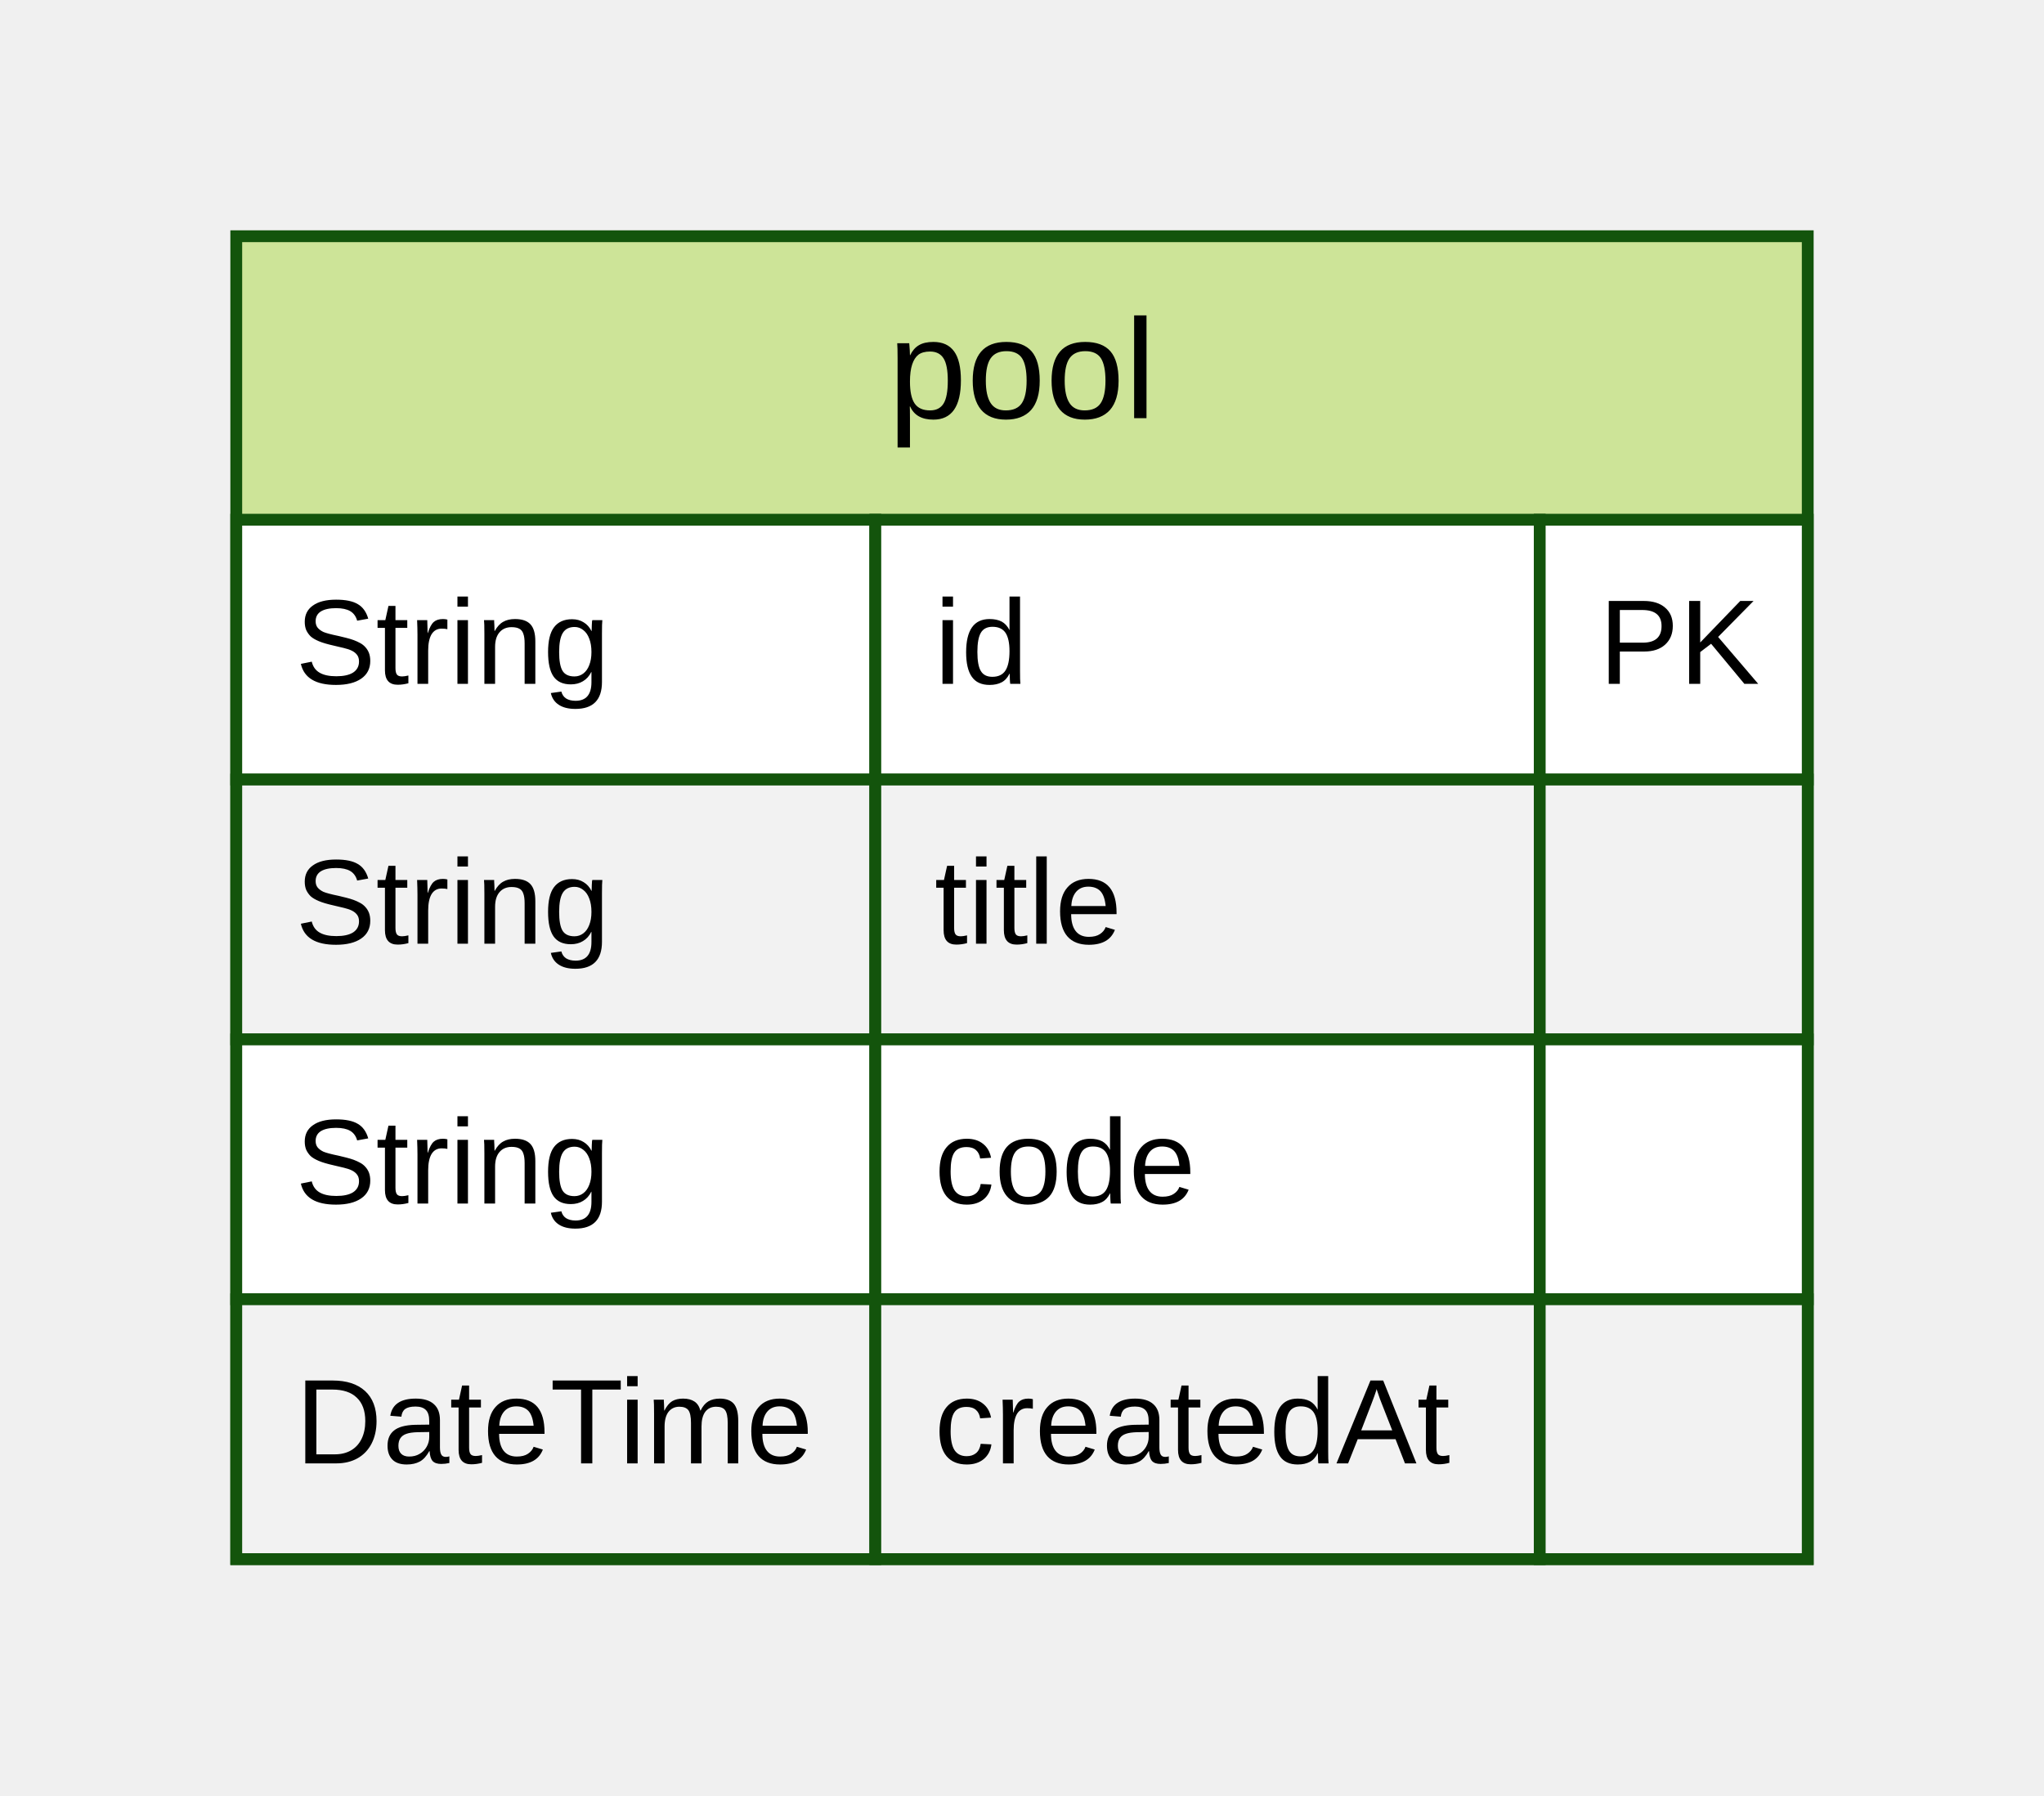
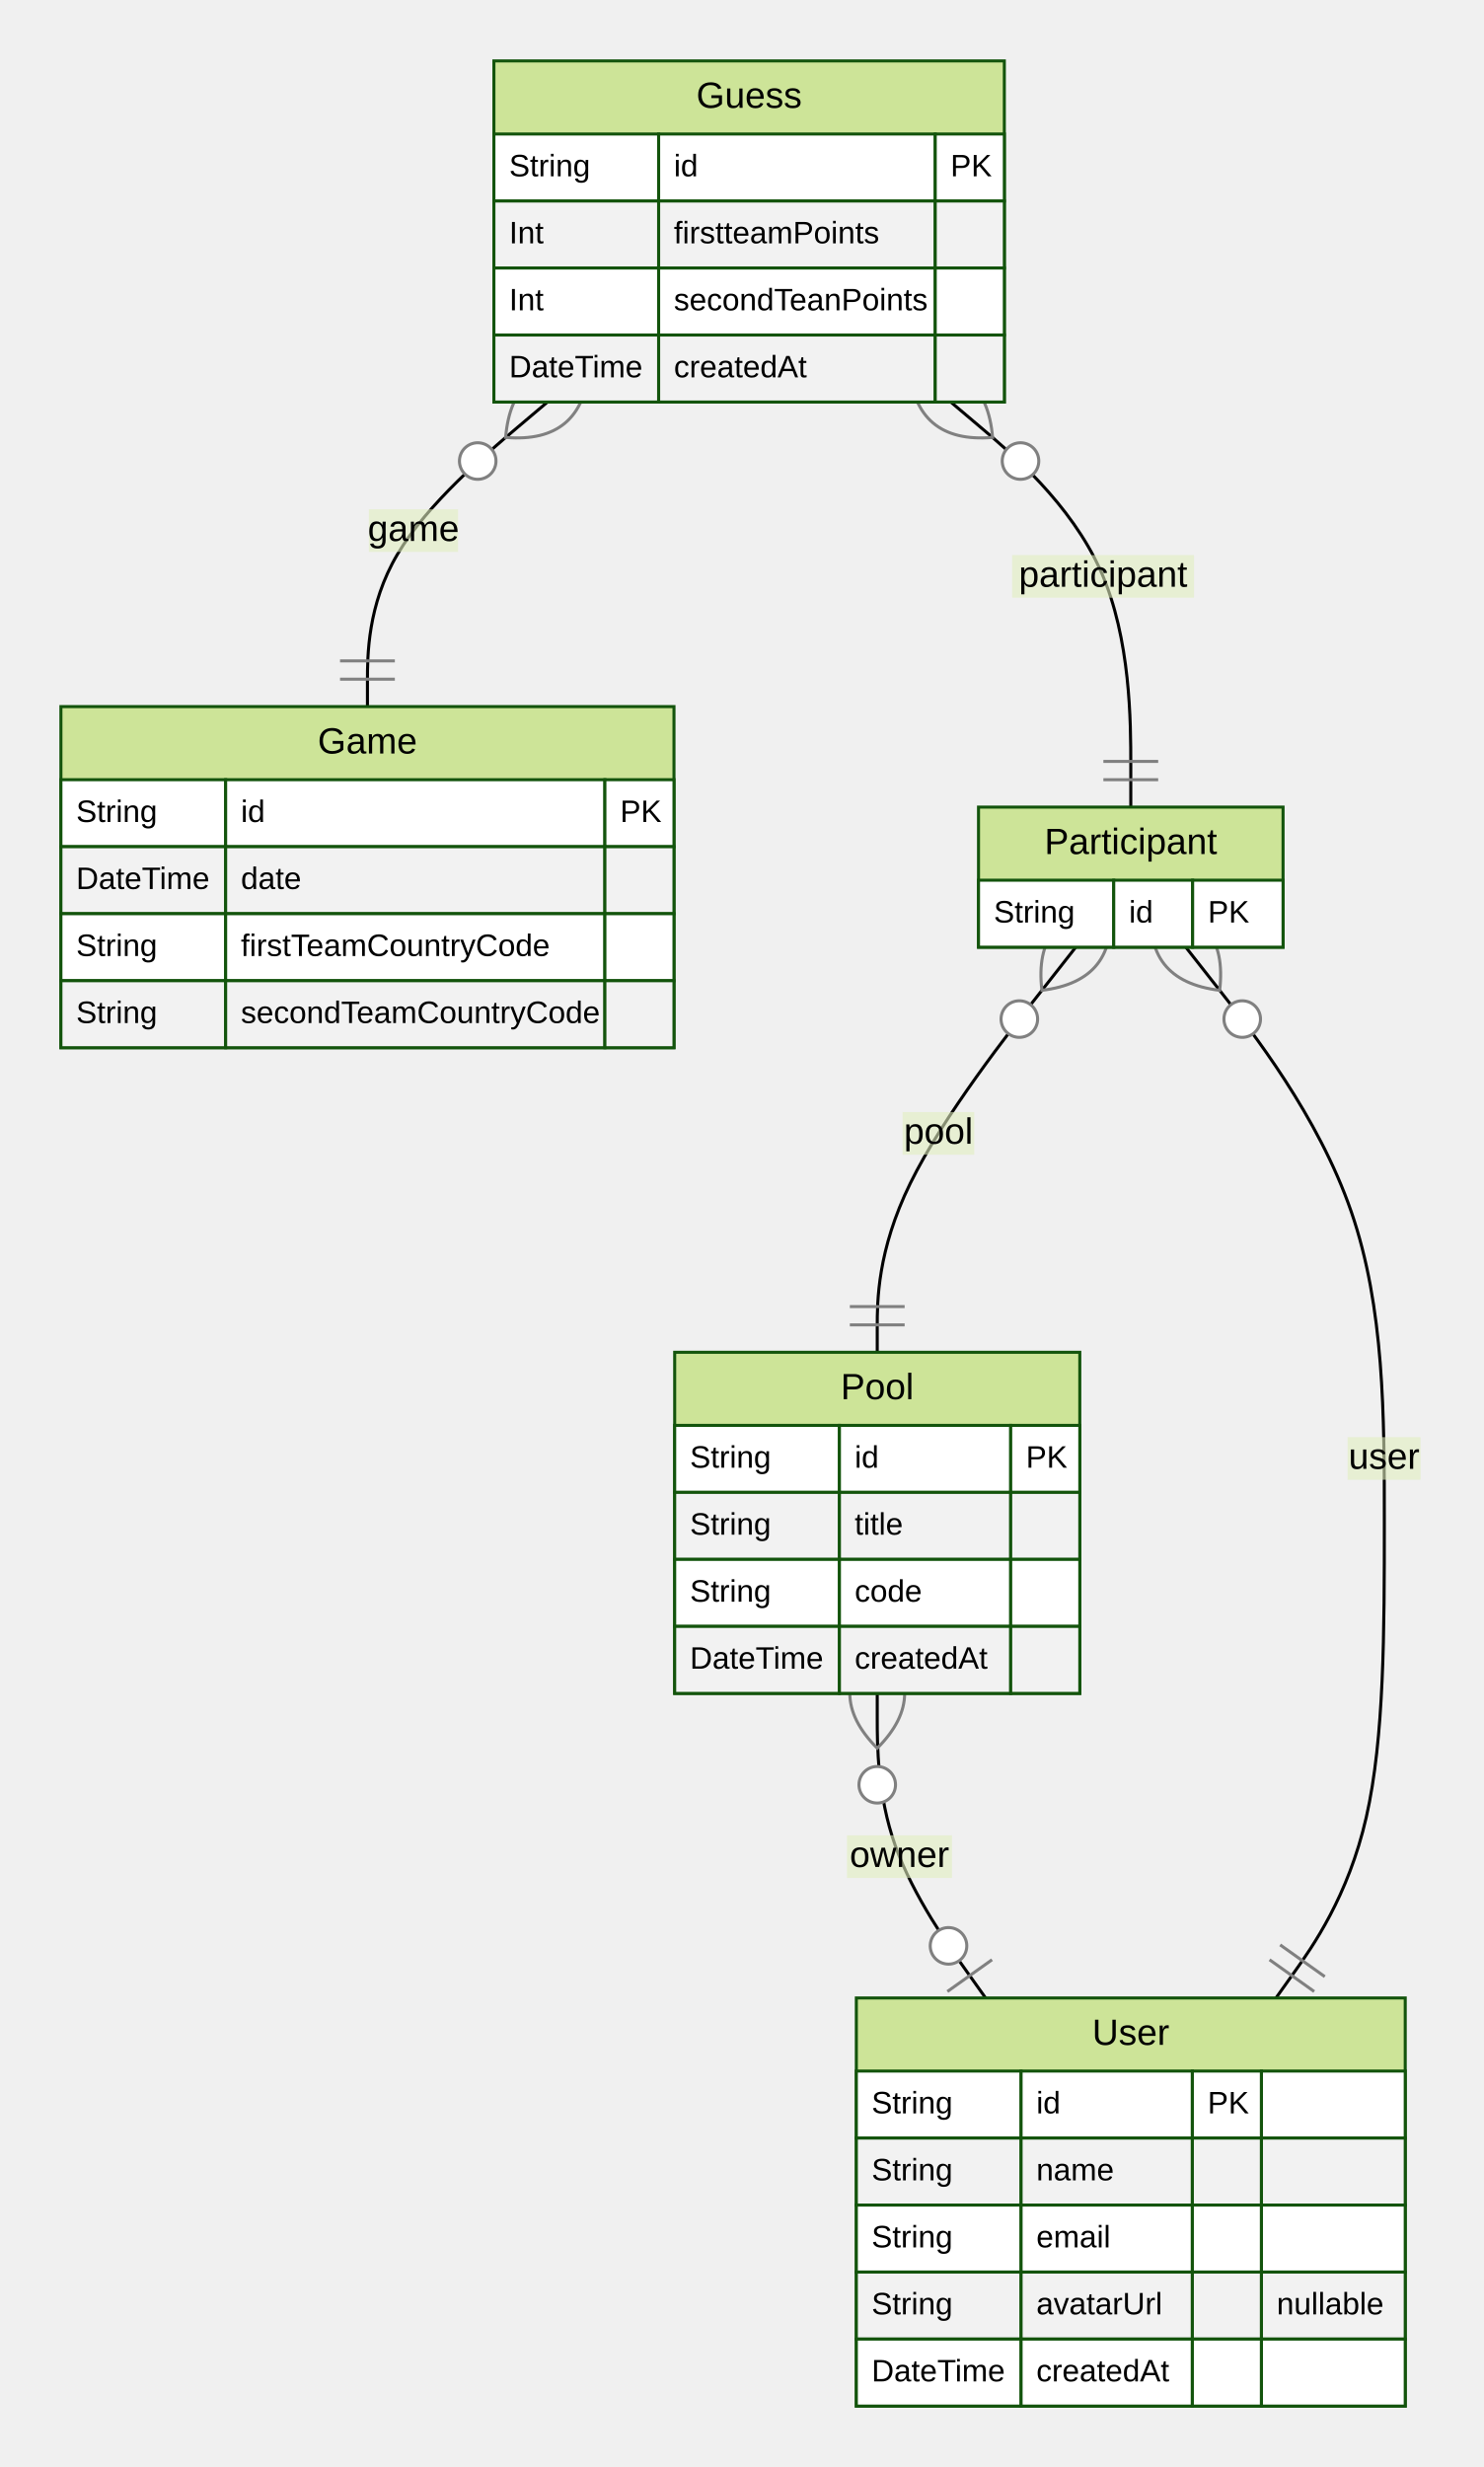
- <svg xmlns="http://www.w3.org/2000/svg" aria-labelledby="chart-title-mermaid-0 chart-desc-mermaid-0" role="img" viewBox="0 0 173.026 152" style="max-width: 173.026px; background-color: white;" width="100%" id="mermaid-0">
+ <svg xmlns="http://www.w3.org/2000/svg" aria-labelledby="chart-title-mermaid-0 chart-desc-mermaid-0" role="img" viewBox="0 0 487.129 810" style="max-width: 487.129px; background-color: white;" width="100%" id="mermaid-0">
  <style>#mermaid-0 {font-family:"trebuchet ms",verdana,arial,sans-serif;font-size:16px;fill:#000000;}#mermaid-0 .error-icon{fill:#552222;}#mermaid-0 .error-text{fill:#552222;stroke:#552222;}#mermaid-0 .edge-thickness-normal{stroke-width:2px;}#mermaid-0 .edge-thickness-thick{stroke-width:3.5px;}#mermaid-0 .edge-pattern-solid{stroke-dasharray:0;}#mermaid-0 .edge-pattern-dashed{stroke-dasharray:3;}#mermaid-0 .edge-pattern-dotted{stroke-dasharray:2;}#mermaid-0 .marker{fill:#000000;stroke:#000000;}#mermaid-0 .marker.cross{stroke:#000000;}#mermaid-0 svg{font-family:"trebuchet ms",verdana,arial,sans-serif;font-size:16px;}#mermaid-0 .entityBox{fill:#cde498;stroke:#13540c;}#mermaid-0 .attributeBoxOdd{fill:#ffffff;stroke:#13540c;}#mermaid-0 .attributeBoxEven{fill:#f2f2f2;stroke:#13540c;}#mermaid-0 .relationshipLabelBox{fill:hsl(78.158, 58.462%, 84.51%);opacity:0.7;background-color:hsl(78.158, 58.462%, 84.51%);}#mermaid-0 .relationshipLabelBox rect{opacity:0.5;}#mermaid-0 .relationshipLine{stroke:#000000;}#mermaid-0 :root{--mermaid-font-family:"trebuchet ms",verdana,arial,sans-serif;}</style>
  <g />
  <defs>
    <marker orient="auto" markerHeight="18" markerWidth="18" refY="9" refX="0" id="ONLY_ONE_START">
      <path d="M9,0 L9,18 M15,0 L15,18" fill="none" stroke="gray" />
    </marker>
  </defs>
  <defs>
    <marker orient="auto" markerHeight="18" markerWidth="18" refY="9" refX="18" id="ONLY_ONE_END">
      <path d="M3,0 L3,18 M9,0 L9,18" fill="none" stroke="gray" />
    </marker>
  </defs>
  <defs>
    <marker orient="auto" markerHeight="18" markerWidth="30" refY="9" refX="0" id="ZERO_OR_ONE_START">
      <circle r="6" cy="9" cx="21" fill="white" stroke="gray" />
      <path d="M9,0 L9,18" fill="none" stroke="gray" />
    </marker>
  </defs>
  <defs>
    <marker orient="auto" markerHeight="18" markerWidth="30" refY="9" refX="30" id="ZERO_OR_ONE_END">
      <circle r="6" cy="9" cx="9" fill="white" stroke="gray" />
      <path d="M21,0 L21,18" fill="none" stroke="gray" />
    </marker>
  </defs>
  <defs>
    <marker orient="auto" markerHeight="36" markerWidth="45" refY="18" refX="18" id="ONE_OR_MORE_START">
      <path d="M0,18 Q 18,0 36,18 Q 18,36 0,18 M42,9 L42,27" fill="none" stroke="gray" />
    </marker>
  </defs>
  <defs>
    <marker orient="auto" markerHeight="36" markerWidth="45" refY="18" refX="27" id="ONE_OR_MORE_END">
      <path d="M3,9 L3,27 M9,18 Q27,0 45,18 Q27,36 9,18" fill="none" stroke="gray" />
    </marker>
  </defs>
  <defs>
    <marker orient="auto" markerHeight="36" markerWidth="57" refY="18" refX="18" id="ZERO_OR_MORE_START">
      <circle r="6" cy="18" cx="48" fill="white" stroke="gray" />
      <path d="M0,18 Q18,0 36,18 Q18,36 0,18" fill="none" stroke="gray" />
    </marker>
  </defs>
  <defs>
    <marker orient="auto" markerHeight="36" markerWidth="57" refY="18" refX="39" id="ZERO_OR_MORE_END">
      <circle r="6" cy="18" cx="9" fill="white" stroke="gray" />
      <path d="M21,18 Q39,0 57,18 Q39,36 21,18" fill="none" stroke="gray" />
    </marker>
  </defs>
-   <g transform="translate(20,20 )" id="pool">
+   <path marker-start="url(#ZERO_OR_MORE_START)" marker-end="url(#ZERO_OR_ONE_END)" fill="none" stroke="gray" d="M288.056,556L288.056,564.333C288.056,572.667,288.056,589.333,293.986,606C299.916,622.667,311.776,639.333,317.706,647.667L323.636,656" class="er relationshipLine" />
+   <path marker-start="url(#ZERO_OR_MORE_START)" marker-end="url(#ONLY_ONE_END)" fill="none" stroke="gray" d="M389.378,311L400.243,324.833C411.108,338.667,432.839,366.333,443.704,397.833C454.569,429.333,454.569,464.667,454.569,500C454.569,535.333,454.569,570.667,448.639,596.667C442.709,622.667,430.849,639.333,424.919,647.667L418.989,656" class="er relationshipLine" />
+   <path marker-start="url(#ZERO_OR_MORE_START)" marker-end="url(#ONLY_ONE_END)" fill="none" stroke="gray" d="M353.247,311L342.382,324.833C331.517,338.667,309.786,366.333,298.921,388.5C288.056,410.667,288.056,427.333,288.056,435.667L288.056,444" class="er relationshipLine" />
+   <path marker-start="url(#ZERO_OR_MORE_START)" marker-end="url(#ONLY_ONE_END)" fill="none" stroke="gray" d="M312.195,132L322.048,140.333C331.901,148.667,351.607,165.333,361.46,187.5C371.312,209.667,371.312,237.333,371.312,251.167L371.312,265" class="er relationshipLine" />
+   <path marker-start="url(#ZERO_OR_MORE_START)" marker-end="url(#ONLY_ONE_END)" fill="none" stroke="gray" d="M179.773,132L169.92,140.333C160.068,148.667,140.362,165.333,130.509,182C120.656,198.667,120.656,215.333,120.656,223.667L120.656,232" class="er relationshipLine" />
+   <g transform="translate(221.5427,444 )" id="Pool">
    <rect height="112" width="133.026" y="0" x="0" stroke="gray" fill-opacity="100%" fill="honeydew" class="er entityBox" />
-     <text transform="translate(66.51321,12)" style="font-family: &quot;trebuchet ms&quot;, verdana, arial, sans-serif;; font-size: 12px" text-anchor="middle" dominant-baseline="middle" y="0" x="0" id="entity-pool" class="er entityLabel">pool</text>
-     <rect height="22" width="54.096" y="24" x="0" stroke="gray" fill-opacity="100%" fill="honeydew" class="er attributeBoxOdd" />
-     <text transform="translate(5,35)" style="font-family: &quot;trebuchet ms&quot;, verdana, arial, sans-serif;; font-size: 10.2px" text-anchor="left" dominant-baseline="middle" y="0" x="0" id="entity-pool-attr-1-type" class="er entityLabel">String</text>
+     <text transform="translate(66.51321,12)" style="font-family: &quot;trebuchet ms&quot;, verdana, arial, sans-serif;; font-size: 12px" text-anchor="middle" dominant-baseline="middle" y="0" x="0" id="entity-Pool" class="er entityLabel">Pool</text>
+     <rect height="22" width="54.096" y="24" x="0" stroke="gray" fill-opacity="100%" fill="honeydew" class="er attributeBoxOdd" />
+     <text transform="translate(5,35)" style="font-family: &quot;trebuchet ms&quot;, verdana, arial, sans-serif;; font-size: 10.2px" text-anchor="left" dominant-baseline="middle" y="0" x="0" id="entity-Pool-attr-1-type" class="er entityLabel">String</text>
    <rect height="22" width="56.243" y="24" x="54.096" stroke="gray" fill-opacity="100%" fill="honeydew" class="er attributeBoxOdd" />
-     <text transform="translate(59.09555,35)" style="font-family: &quot;trebuchet ms&quot;, verdana, arial, sans-serif;; font-size: 10.2px" text-anchor="left" dominant-baseline="middle" y="0" x="0" id="entity-pool-attr-1-name" class="er entityLabel">id</text>
+     <text transform="translate(59.09555,35)" style="font-family: &quot;trebuchet ms&quot;, verdana, arial, sans-serif;; font-size: 10.2px" text-anchor="left" dominant-baseline="middle" y="0" x="0" id="entity-Pool-attr-1-name" class="er entityLabel">id</text>
    <rect height="22" width="22.688" y="24" x="110.339" stroke="gray" fill-opacity="100%" fill="honeydew" class="er attributeBoxOdd" />
-     <text transform="translate(115.3387,35)" style="font-family: &quot;trebuchet ms&quot;, verdana, arial, sans-serif;; font-size: 10.2px" text-anchor="left" dominant-baseline="middle" y="0" x="0" id="entity-pool-attr-1-key" class="er entityLabel">PK</text>
-     <rect height="22" width="54.096" y="46" x="0" stroke="gray" fill-opacity="100%" fill="honeydew" class="er attributeBoxEven" />
-     <text transform="translate(5,57)" style="font-family: &quot;trebuchet ms&quot;, verdana, arial, sans-serif;; font-size: 10.2px" text-anchor="left" dominant-baseline="middle" y="0" x="0" id="entity-pool-attr-2-type" class="er entityLabel">String</text>
+     <text transform="translate(115.3387,35)" style="font-family: &quot;trebuchet ms&quot;, verdana, arial, sans-serif;; font-size: 10.2px" text-anchor="left" dominant-baseline="middle" y="0" x="0" id="entity-Pool-attr-1-key" class="er entityLabel">PK</text>
+     <rect height="22" width="54.096" y="46" x="0" stroke="gray" fill-opacity="100%" fill="honeydew" class="er attributeBoxEven" />
+     <text transform="translate(5,57)" style="font-family: &quot;trebuchet ms&quot;, verdana, arial, sans-serif;; font-size: 10.2px" text-anchor="left" dominant-baseline="middle" y="0" x="0" id="entity-Pool-attr-2-type" class="er entityLabel">String</text>
    <rect height="22" width="56.243" y="46" x="54.096" stroke="gray" fill-opacity="100%" fill="honeydew" class="er attributeBoxEven" />
-     <text transform="translate(59.09555,57)" style="font-family: &quot;trebuchet ms&quot;, verdana, arial, sans-serif;; font-size: 10.2px" text-anchor="left" dominant-baseline="middle" y="0" x="0" id="entity-pool-attr-2-name" class="er entityLabel">title</text>
+     <text transform="translate(59.09555,57)" style="font-family: &quot;trebuchet ms&quot;, verdana, arial, sans-serif;; font-size: 10.2px" text-anchor="left" dominant-baseline="middle" y="0" x="0" id="entity-Pool-attr-2-name" class="er entityLabel">title</text>
    <rect height="22" width="22.688" y="46" x="110.339" stroke="gray" fill-opacity="100%" fill="honeydew" class="er attributeBoxEven" />
-     <text transform="translate(115.3387,57)" style="font-family: &quot;trebuchet ms&quot;, verdana, arial, sans-serif;; font-size: 10.2px" text-anchor="left" dominant-baseline="middle" y="0" x="0" id="entity-pool-attr-2-key" class="er entityLabel" />
-     <rect height="22" width="54.096" y="68" x="0" stroke="gray" fill-opacity="100%" fill="honeydew" class="er attributeBoxOdd" />
-     <text transform="translate(5,79)" style="font-family: &quot;trebuchet ms&quot;, verdana, arial, sans-serif;; font-size: 10.2px" text-anchor="left" dominant-baseline="middle" y="0" x="0" id="entity-pool-attr-3-type" class="er entityLabel">String</text>
+     <text transform="translate(115.3387,57)" style="font-family: &quot;trebuchet ms&quot;, verdana, arial, sans-serif;; font-size: 10.2px" text-anchor="left" dominant-baseline="middle" y="0" x="0" id="entity-Pool-attr-2-key" class="er entityLabel" />
+     <rect height="22" width="54.096" y="68" x="0" stroke="gray" fill-opacity="100%" fill="honeydew" class="er attributeBoxOdd" />
+     <text transform="translate(5,79)" style="font-family: &quot;trebuchet ms&quot;, verdana, arial, sans-serif;; font-size: 10.2px" text-anchor="left" dominant-baseline="middle" y="0" x="0" id="entity-Pool-attr-3-type" class="er entityLabel">String</text>
    <rect height="22" width="56.243" y="68" x="54.096" stroke="gray" fill-opacity="100%" fill="honeydew" class="er attributeBoxOdd" />
-     <text transform="translate(59.09555,79)" style="font-family: &quot;trebuchet ms&quot;, verdana, arial, sans-serif;; font-size: 10.2px" text-anchor="left" dominant-baseline="middle" y="0" x="0" id="entity-pool-attr-3-name" class="er entityLabel">code</text>
+     <text transform="translate(59.09555,79)" style="font-family: &quot;trebuchet ms&quot;, verdana, arial, sans-serif;; font-size: 10.2px" text-anchor="left" dominant-baseline="middle" y="0" x="0" id="entity-Pool-attr-3-name" class="er entityLabel">code</text>
    <rect height="22" width="22.688" y="68" x="110.339" stroke="gray" fill-opacity="100%" fill="honeydew" class="er attributeBoxOdd" />
-     <text transform="translate(115.3387,79)" style="font-family: &quot;trebuchet ms&quot;, verdana, arial, sans-serif;; font-size: 10.2px" text-anchor="left" dominant-baseline="middle" y="0" x="0" id="entity-pool-attr-3-key" class="er entityLabel" />
-     <rect height="22" width="54.096" y="90" x="0" stroke="gray" fill-opacity="100%" fill="honeydew" class="er attributeBoxEven" />
-     <text transform="translate(5,101)" style="font-family: &quot;trebuchet ms&quot;, verdana, arial, sans-serif;; font-size: 10.2px" text-anchor="left" dominant-baseline="middle" y="0" x="0" id="entity-pool-attr-4-type" class="er entityLabel">DateTime</text>
+     <text transform="translate(115.3387,79)" style="font-family: &quot;trebuchet ms&quot;, verdana, arial, sans-serif;; font-size: 10.2px" text-anchor="left" dominant-baseline="middle" y="0" x="0" id="entity-Pool-attr-3-key" class="er entityLabel" />
+     <rect height="22" width="54.096" y="90" x="0" stroke="gray" fill-opacity="100%" fill="honeydew" class="er attributeBoxEven" />
+     <text transform="translate(5,101)" style="font-family: &quot;trebuchet ms&quot;, verdana, arial, sans-serif;; font-size: 10.2px" text-anchor="left" dominant-baseline="middle" y="0" x="0" id="entity-Pool-attr-4-type" class="er entityLabel">DateTime</text>
    <rect height="22" width="56.243" y="90" x="54.096" stroke="gray" fill-opacity="100%" fill="honeydew" class="er attributeBoxEven" />
-     <text transform="translate(59.09555,101)" style="font-family: &quot;trebuchet ms&quot;, verdana, arial, sans-serif;; font-size: 10.2px" text-anchor="left" dominant-baseline="middle" y="0" x="0" id="entity-pool-attr-4-name" class="er entityLabel">createdAt</text>
+     <text transform="translate(59.09555,101)" style="font-family: &quot;trebuchet ms&quot;, verdana, arial, sans-serif;; font-size: 10.2px" text-anchor="left" dominant-baseline="middle" y="0" x="0" id="entity-Pool-attr-4-name" class="er entityLabel">createdAt</text>
    <rect height="22" width="22.688" y="90" x="110.339" stroke="gray" fill-opacity="100%" fill="honeydew" class="er attributeBoxEven" />
-     <text transform="translate(115.3387,101)" style="font-family: &quot;trebuchet ms&quot;, verdana, arial, sans-serif;; font-size: 10.2px" text-anchor="left" dominant-baseline="middle" y="0" x="0" id="entity-pool-attr-4-key" class="er entityLabel" />
-   </g>
+     <text transform="translate(115.3387,101)" style="font-family: &quot;trebuchet ms&quot;, verdana, arial, sans-serif;; font-size: 10.2px" text-anchor="left" dominant-baseline="middle" y="0" x="0" id="entity-Pool-attr-4-key" class="er entityLabel" />
+   </g>
+   <g transform="translate(281.193,656 )" id="User">
+     <rect height="134" width="180.239" y="0" x="0" stroke="gray" fill-opacity="100%" fill="honeydew" class="er entityBox" />
+     <text transform="translate(90.11948,12)" style="font-family: &quot;trebuchet ms&quot;, verdana, arial, sans-serif;; font-size: 12px" text-anchor="middle" dominant-baseline="middle" y="0" x="0" id="entity-User" class="er entityLabel">User</text>
+     <rect height="22" width="54.096" y="24" x="0" stroke="gray" fill-opacity="100%" fill="honeydew" class="er attributeBoxOdd" />
+     <text transform="translate(5,35)" style="font-family: &quot;trebuchet ms&quot;, verdana, arial, sans-serif;; font-size: 10.2px" text-anchor="left" dominant-baseline="middle" y="0" x="0" id="entity-User-attr-1-type" class="er entityLabel">String</text>
+     <rect height="22" width="56.243" y="24" x="54.096" stroke="gray" fill-opacity="100%" fill="honeydew" class="er attributeBoxOdd" />
+     <text transform="translate(59.09555,35)" style="font-family: &quot;trebuchet ms&quot;, verdana, arial, sans-serif;; font-size: 10.2px" text-anchor="left" dominant-baseline="middle" y="0" x="0" id="entity-User-attr-1-name" class="er entityLabel">id</text>
+     <rect height="22" width="22.688" y="24" x="110.339" stroke="gray" fill-opacity="100%" fill="honeydew" class="er attributeBoxOdd" />
+     <text transform="translate(115.3387,35)" style="font-family: &quot;trebuchet ms&quot;, verdana, arial, sans-serif;; font-size: 10.2px" text-anchor="left" dominant-baseline="middle" y="0" x="0" id="entity-User-attr-1-key" class="er entityLabel">PK</text>
+     <rect height="22" width="47.213" y="24" x="133.026" stroke="gray" fill-opacity="100%" fill="honeydew" class="er attributeBoxOdd" />
+     <text transform="translate(138.0264,35)" style="font-family: &quot;trebuchet ms&quot;, verdana, arial, sans-serif;; font-size: 10.2px" text-anchor="left" dominant-baseline="middle" y="0" x="0" id="entity-User-attr-1-comment" class="er entityLabel" />
+     <rect height="22" width="54.096" y="46" x="0" stroke="gray" fill-opacity="100%" fill="honeydew" class="er attributeBoxEven" />
+     <text transform="translate(5,57)" style="font-family: &quot;trebuchet ms&quot;, verdana, arial, sans-serif;; font-size: 10.2px" text-anchor="left" dominant-baseline="middle" y="0" x="0" id="entity-User-attr-2-type" class="er entityLabel">String</text>
+     <rect height="22" width="56.243" y="46" x="54.096" stroke="gray" fill-opacity="100%" fill="honeydew" class="er attributeBoxEven" />
+     <text transform="translate(59.09555,57)" style="font-family: &quot;trebuchet ms&quot;, verdana, arial, sans-serif;; font-size: 10.2px" text-anchor="left" dominant-baseline="middle" y="0" x="0" id="entity-User-attr-2-name" class="er entityLabel">name</text>
+     <rect height="22" width="22.688" y="46" x="110.339" stroke="gray" fill-opacity="100%" fill="honeydew" class="er attributeBoxEven" />
+     <text transform="translate(115.3387,57)" style="font-family: &quot;trebuchet ms&quot;, verdana, arial, sans-serif;; font-size: 10.2px" text-anchor="left" dominant-baseline="middle" y="0" x="0" id="entity-User-attr-2-key" class="er entityLabel" />
+     <rect height="22" width="47.213" y="46" x="133.026" stroke="gray" fill-opacity="100%" fill="honeydew" class="er attributeBoxEven" />
+     <text transform="translate(138.0264,57)" style="font-family: &quot;trebuchet ms&quot;, verdana, arial, sans-serif;; font-size: 10.2px" text-anchor="left" dominant-baseline="middle" y="0" x="0" id="entity-User-attr-2-comment" class="er entityLabel" />
+     <rect height="22" width="54.096" y="68" x="0" stroke="gray" fill-opacity="100%" fill="honeydew" class="er attributeBoxOdd" />
+     <text transform="translate(5,79)" style="font-family: &quot;trebuchet ms&quot;, verdana, arial, sans-serif;; font-size: 10.2px" text-anchor="left" dominant-baseline="middle" y="0" x="0" id="entity-User-attr-3-type" class="er entityLabel">String</text>
+     <rect height="22" width="56.243" y="68" x="54.096" stroke="gray" fill-opacity="100%" fill="honeydew" class="er attributeBoxOdd" />
+     <text transform="translate(59.09555,79)" style="font-family: &quot;trebuchet ms&quot;, verdana, arial, sans-serif;; font-size: 10.2px" text-anchor="left" dominant-baseline="middle" y="0" x="0" id="entity-User-attr-3-name" class="er entityLabel">email</text>
+     <rect height="22" width="22.688" y="68" x="110.339" stroke="gray" fill-opacity="100%" fill="honeydew" class="er attributeBoxOdd" />
+     <text transform="translate(115.3387,79)" style="font-family: &quot;trebuchet ms&quot;, verdana, arial, sans-serif;; font-size: 10.2px" text-anchor="left" dominant-baseline="middle" y="0" x="0" id="entity-User-attr-3-key" class="er entityLabel" />
+     <rect height="22" width="47.213" y="68" x="133.026" stroke="gray" fill-opacity="100%" fill="honeydew" class="er attributeBoxOdd" />
+     <text transform="translate(138.0264,79)" style="font-family: &quot;trebuchet ms&quot;, verdana, arial, sans-serif;; font-size: 10.2px" text-anchor="left" dominant-baseline="middle" y="0" x="0" id="entity-User-attr-3-comment" class="er entityLabel" />
+     <rect height="22" width="54.096" y="90" x="0" stroke="gray" fill-opacity="100%" fill="honeydew" class="er attributeBoxEven" />
+     <text transform="translate(5,101)" style="font-family: &quot;trebuchet ms&quot;, verdana, arial, sans-serif;; font-size: 10.2px" text-anchor="left" dominant-baseline="middle" y="0" x="0" id="entity-User-attr-4-type" class="er entityLabel">String</text>
+     <rect height="22" width="56.243" y="90" x="54.096" stroke="gray" fill-opacity="100%" fill="honeydew" class="er attributeBoxEven" />
+     <text transform="translate(59.09555,101)" style="font-family: &quot;trebuchet ms&quot;, verdana, arial, sans-serif;; font-size: 10.2px" text-anchor="left" dominant-baseline="middle" y="0" x="0" id="entity-User-attr-4-name" class="er entityLabel">avatarUrl</text>
+     <rect height="22" width="22.688" y="90" x="110.339" stroke="gray" fill-opacity="100%" fill="honeydew" class="er attributeBoxEven" />
+     <text transform="translate(115.3387,101)" style="font-family: &quot;trebuchet ms&quot;, verdana, arial, sans-serif;; font-size: 10.2px" text-anchor="left" dominant-baseline="middle" y="0" x="0" id="entity-User-attr-4-key" class="er entityLabel" />
+     <rect height="22" width="47.213" y="90" x="133.026" stroke="gray" fill-opacity="100%" fill="honeydew" class="er attributeBoxEven" />
+     <text transform="translate(138.0264,101)" style="font-family: &quot;trebuchet ms&quot;, verdana, arial, sans-serif;; font-size: 10.2px" text-anchor="left" dominant-baseline="middle" y="0" x="0" id="entity-User-attr-4-comment" class="er entityLabel">nullable</text>
+     <rect height="22" width="54.096" y="112" x="0" stroke="gray" fill-opacity="100%" fill="honeydew" class="er attributeBoxOdd" />
+     <text transform="translate(5,123)" style="font-family: &quot;trebuchet ms&quot;, verdana, arial, sans-serif;; font-size: 10.2px" text-anchor="left" dominant-baseline="middle" y="0" x="0" id="entity-User-attr-5-type" class="er entityLabel">DateTime</text>
+     <rect height="22" width="56.243" y="112" x="54.096" stroke="gray" fill-opacity="100%" fill="honeydew" class="er attributeBoxOdd" />
+     <text transform="translate(59.09555,123)" style="font-family: &quot;trebuchet ms&quot;, verdana, arial, sans-serif;; font-size: 10.2px" text-anchor="left" dominant-baseline="middle" y="0" x="0" id="entity-User-attr-5-name" class="er entityLabel">createdAt</text>
+     <rect height="22" width="22.688" y="112" x="110.339" stroke="gray" fill-opacity="100%" fill="honeydew" class="er attributeBoxOdd" />
+     <text transform="translate(115.3387,123)" style="font-family: &quot;trebuchet ms&quot;, verdana, arial, sans-serif;; font-size: 10.2px" text-anchor="left" dominant-baseline="middle" y="0" x="0" id="entity-User-attr-5-key" class="er entityLabel" />
+     <rect height="22" width="47.213" y="112" x="133.026" stroke="gray" fill-opacity="100%" fill="honeydew" class="er attributeBoxOdd" />
+     <text transform="translate(138.0264,123)" style="font-family: &quot;trebuchet ms&quot;, verdana, arial, sans-serif;; font-size: 10.2px" text-anchor="left" dominant-baseline="middle" y="0" x="0" id="entity-User-attr-5-comment" class="er entityLabel" />
+   </g>
+   <g transform="translate(20,232 )" id="Game">
+     <rect height="112" width="201.312" y="0" x="0" stroke="gray" fill-opacity="100%" fill="honeydew" class="er entityBox" />
+     <text transform="translate(100.6562,12)" style="font-family: &quot;trebuchet ms&quot;, verdana, arial, sans-serif;; font-size: 12px" text-anchor="middle" dominant-baseline="middle" y="0" x="0" id="entity-Game" class="er entityLabel">Game</text>
+     <rect height="22" width="54.096" y="24" x="0" stroke="gray" fill-opacity="100%" fill="honeydew" class="er attributeBoxOdd" />
+     <text transform="translate(5,35)" style="font-family: &quot;trebuchet ms&quot;, verdana, arial, sans-serif;; font-size: 10.2px" text-anchor="left" dominant-baseline="middle" y="0" x="0" id="entity-Game-attr-1-type" class="er entityLabel">String</text>
+     <rect height="22" width="124.529" y="24" x="54.096" stroke="gray" fill-opacity="100%" fill="honeydew" class="er attributeBoxOdd" />
+     <text transform="translate(59.09555,35)" style="font-family: &quot;trebuchet ms&quot;, verdana, arial, sans-serif;; font-size: 10.2px" text-anchor="left" dominant-baseline="middle" y="0" x="0" id="entity-Game-attr-1-name" class="er entityLabel">id</text>
+     <rect height="22" width="22.688" y="24" x="178.625" stroke="gray" fill-opacity="100%" fill="honeydew" class="er attributeBoxOdd" />
+     <text transform="translate(183.6248,35)" style="font-family: &quot;trebuchet ms&quot;, verdana, arial, sans-serif;; font-size: 10.2px" text-anchor="left" dominant-baseline="middle" y="0" x="0" id="entity-Game-attr-1-key" class="er entityLabel">PK</text>
+     <rect height="22" width="54.096" y="46" x="0" stroke="gray" fill-opacity="100%" fill="honeydew" class="er attributeBoxEven" />
+     <text transform="translate(5,57)" style="font-family: &quot;trebuchet ms&quot;, verdana, arial, sans-serif;; font-size: 10.2px" text-anchor="left" dominant-baseline="middle" y="0" x="0" id="entity-Game-attr-2-type" class="er entityLabel">DateTime</text>
+     <rect height="22" width="124.529" y="46" x="54.096" stroke="gray" fill-opacity="100%" fill="honeydew" class="er attributeBoxEven" />
+     <text transform="translate(59.09555,57)" style="font-family: &quot;trebuchet ms&quot;, verdana, arial, sans-serif;; font-size: 10.2px" text-anchor="left" dominant-baseline="middle" y="0" x="0" id="entity-Game-attr-2-name" class="er entityLabel">date</text>
+     <rect height="22" width="22.688" y="46" x="178.625" stroke="gray" fill-opacity="100%" fill="honeydew" class="er attributeBoxEven" />
+     <text transform="translate(183.6248,57)" style="font-family: &quot;trebuchet ms&quot;, verdana, arial, sans-serif;; font-size: 10.2px" text-anchor="left" dominant-baseline="middle" y="0" x="0" id="entity-Game-attr-2-key" class="er entityLabel" />
+     <rect height="22" width="54.096" y="68" x="0" stroke="gray" fill-opacity="100%" fill="honeydew" class="er attributeBoxOdd" />
+     <text transform="translate(5,79)" style="font-family: &quot;trebuchet ms&quot;, verdana, arial, sans-serif;; font-size: 10.2px" text-anchor="left" dominant-baseline="middle" y="0" x="0" id="entity-Game-attr-3-type" class="er entityLabel">String</text>
+     <rect height="22" width="124.529" y="68" x="54.096" stroke="gray" fill-opacity="100%" fill="honeydew" class="er attributeBoxOdd" />
+     <text transform="translate(59.09555,79)" style="font-family: &quot;trebuchet ms&quot;, verdana, arial, sans-serif;; font-size: 10.2px" text-anchor="left" dominant-baseline="middle" y="0" x="0" id="entity-Game-attr-3-name" class="er entityLabel">firstTeamCountryCode</text>
+     <rect height="22" width="22.688" y="68" x="178.625" stroke="gray" fill-opacity="100%" fill="honeydew" class="er attributeBoxOdd" />
+     <text transform="translate(183.6248,79)" style="font-family: &quot;trebuchet ms&quot;, verdana, arial, sans-serif;; font-size: 10.2px" text-anchor="left" dominant-baseline="middle" y="0" x="0" id="entity-Game-attr-3-key" class="er entityLabel" />
+     <rect height="22" width="54.096" y="90" x="0" stroke="gray" fill-opacity="100%" fill="honeydew" class="er attributeBoxEven" />
+     <text transform="translate(5,101)" style="font-family: &quot;trebuchet ms&quot;, verdana, arial, sans-serif;; font-size: 10.2px" text-anchor="left" dominant-baseline="middle" y="0" x="0" id="entity-Game-attr-4-type" class="er entityLabel">String</text>
+     <rect height="22" width="124.529" y="90" x="54.096" stroke="gray" fill-opacity="100%" fill="honeydew" class="er attributeBoxEven" />
+     <text transform="translate(59.09555,101)" style="font-family: &quot;trebuchet ms&quot;, verdana, arial, sans-serif;; font-size: 10.2px" text-anchor="left" dominant-baseline="middle" y="0" x="0" id="entity-Game-attr-4-name" class="er entityLabel">secondTeamCountryCode</text>
+     <rect height="22" width="22.688" y="90" x="178.625" stroke="gray" fill-opacity="100%" fill="honeydew" class="er attributeBoxEven" />
+     <text transform="translate(183.6248,101)" style="font-family: &quot;trebuchet ms&quot;, verdana, arial, sans-serif;; font-size: 10.2px" text-anchor="left" dominant-baseline="middle" y="0" x="0" id="entity-Game-attr-4-key" class="er entityLabel" />
+   </g>
+   <g transform="translate(321.3125,265 )" id="Participant">
+     <rect height="46" width="100" y="0" x="0" stroke="gray" fill-opacity="100%" fill="honeydew" class="er entityBox" />
+     <text transform="translate(50,12)" style="font-family: &quot;trebuchet ms&quot;, verdana, arial, sans-serif;; font-size: 12px" text-anchor="middle" dominant-baseline="middle" y="0" x="0" id="entity-Participant" class="er entityLabel">Participant</text>
+     <rect height="22" width="44.399" y="24" x="0" stroke="gray" fill-opacity="100%" fill="honeydew" class="er attributeBoxOdd" />
+     <text transform="translate(5,35)" style="font-family: &quot;trebuchet ms&quot;, verdana, arial, sans-serif;; font-size: 10.2px" text-anchor="left" dominant-baseline="middle" y="0" x="0" id="entity-Participant-attr-1-type" class="er entityLabel">String</text>
+     <rect height="22" width="25.911" y="24" x="44.399" stroke="gray" fill-opacity="100%" fill="honeydew" class="er attributeBoxOdd" />
+     <text transform="translate(49.39862,35)" style="font-family: &quot;trebuchet ms&quot;, verdana, arial, sans-serif;; font-size: 10.2px" text-anchor="left" dominant-baseline="middle" y="0" x="0" id="entity-Participant-attr-1-name" class="er entityLabel">id</text>
+     <rect height="22" width="29.69" y="24" x="70.31" stroke="gray" fill-opacity="100%" fill="honeydew" class="er attributeBoxOdd" />
+     <text transform="translate(75.30976,35)" style="font-family: &quot;trebuchet ms&quot;, verdana, arial, sans-serif;; font-size: 10.2px" text-anchor="left" dominant-baseline="middle" y="0" x="0" id="entity-Participant-attr-1-key" class="er entityLabel">PK</text>
+   </g>
+   <g transform="translate(162.179,20 )" id="Guess">
+     <rect height="112" width="167.611" y="0" x="0" stroke="gray" fill-opacity="100%" fill="honeydew" class="er entityBox" />
+     <text transform="translate(83.80537,12)" style="font-family: &quot;trebuchet ms&quot;, verdana, arial, sans-serif;; font-size: 12px" text-anchor="middle" dominant-baseline="middle" y="0" x="0" id="entity-Guess" class="er entityLabel">Guess</text>
+     <rect height="22" width="54.096" y="24" x="0" stroke="gray" fill-opacity="100%" fill="honeydew" class="er attributeBoxOdd" />
+     <text transform="translate(5,35)" style="font-family: &quot;trebuchet ms&quot;, verdana, arial, sans-serif;; font-size: 10.2px" text-anchor="left" dominant-baseline="middle" y="0" x="0" id="entity-Guess-attr-1-type" class="er entityLabel">String</text>
+     <rect height="22" width="90.827" y="24" x="54.096" stroke="gray" fill-opacity="100%" fill="honeydew" class="er attributeBoxOdd" />
+     <text transform="translate(59.09555,35)" style="font-family: &quot;trebuchet ms&quot;, verdana, arial, sans-serif;; font-size: 10.2px" text-anchor="left" dominant-baseline="middle" y="0" x="0" id="entity-Guess-attr-1-name" class="er entityLabel">id</text>
+     <rect height="22" width="22.688" y="24" x="144.923" stroke="gray" fill-opacity="100%" fill="honeydew" class="er attributeBoxOdd" />
+     <text transform="translate(149.923,35)" style="font-family: &quot;trebuchet ms&quot;, verdana, arial, sans-serif;; font-size: 10.2px" text-anchor="left" dominant-baseline="middle" y="0" x="0" id="entity-Guess-attr-1-key" class="er entityLabel">PK</text>
+     <rect height="22" width="54.096" y="46" x="0" stroke="gray" fill-opacity="100%" fill="honeydew" class="er attributeBoxEven" />
+     <text transform="translate(5,57)" style="font-family: &quot;trebuchet ms&quot;, verdana, arial, sans-serif;; font-size: 10.2px" text-anchor="left" dominant-baseline="middle" y="0" x="0" id="entity-Guess-attr-2-type" class="er entityLabel">Int</text>
+     <rect height="22" width="90.827" y="46" x="54.096" stroke="gray" fill-opacity="100%" fill="honeydew" class="er attributeBoxEven" />
+     <text transform="translate(59.09555,57)" style="font-family: &quot;trebuchet ms&quot;, verdana, arial, sans-serif;; font-size: 10.2px" text-anchor="left" dominant-baseline="middle" y="0" x="0" id="entity-Guess-attr-2-name" class="er entityLabel">firstteamPoints</text>
+     <rect height="22" width="22.688" y="46" x="144.923" stroke="gray" fill-opacity="100%" fill="honeydew" class="er attributeBoxEven" />
+     <text transform="translate(149.923,57)" style="font-family: &quot;trebuchet ms&quot;, verdana, arial, sans-serif;; font-size: 10.2px" text-anchor="left" dominant-baseline="middle" y="0" x="0" id="entity-Guess-attr-2-key" class="er entityLabel" />
+     <rect height="22" width="54.096" y="68" x="0" stroke="gray" fill-opacity="100%" fill="honeydew" class="er attributeBoxOdd" />
+     <text transform="translate(5,79)" style="font-family: &quot;trebuchet ms&quot;, verdana, arial, sans-serif;; font-size: 10.2px" text-anchor="left" dominant-baseline="middle" y="0" x="0" id="entity-Guess-attr-3-type" class="er entityLabel">Int</text>
+     <rect height="22" width="90.827" y="68" x="54.096" stroke="gray" fill-opacity="100%" fill="honeydew" class="er attributeBoxOdd" />
+     <text transform="translate(59.09555,79)" style="font-family: &quot;trebuchet ms&quot;, verdana, arial, sans-serif;; font-size: 10.2px" text-anchor="left" dominant-baseline="middle" y="0" x="0" id="entity-Guess-attr-3-name" class="er entityLabel">secondTeanPoints</text>
+     <rect height="22" width="22.688" y="68" x="144.923" stroke="gray" fill-opacity="100%" fill="honeydew" class="er attributeBoxOdd" />
+     <text transform="translate(149.923,79)" style="font-family: &quot;trebuchet ms&quot;, verdana, arial, sans-serif;; font-size: 10.2px" text-anchor="left" dominant-baseline="middle" y="0" x="0" id="entity-Guess-attr-3-key" class="er entityLabel" />
+     <rect height="22" width="54.096" y="90" x="0" stroke="gray" fill-opacity="100%" fill="honeydew" class="er attributeBoxEven" />
+     <text transform="translate(5,101)" style="font-family: &quot;trebuchet ms&quot;, verdana, arial, sans-serif;; font-size: 10.2px" text-anchor="left" dominant-baseline="middle" y="0" x="0" id="entity-Guess-attr-4-type" class="er entityLabel">DateTime</text>
+     <rect height="22" width="90.827" y="90" x="54.096" stroke="gray" fill-opacity="100%" fill="honeydew" class="er attributeBoxEven" />
+     <text transform="translate(59.09555,101)" style="font-family: &quot;trebuchet ms&quot;, verdana, arial, sans-serif;; font-size: 10.2px" text-anchor="left" dominant-baseline="middle" y="0" x="0" id="entity-Guess-attr-4-name" class="er entityLabel">createdAt</text>
+     <rect height="22" width="22.688" y="90" x="144.923" stroke="gray" fill-opacity="100%" fill="honeydew" class="er attributeBoxEven" />
+     <text transform="translate(149.923,101)" style="font-family: &quot;trebuchet ms&quot;, verdana, arial, sans-serif;; font-size: 10.2px" text-anchor="left" dominant-baseline="middle" y="0" x="0" id="entity-Guess-attr-4-key" class="er entityLabel" />
+   </g>
+   <rect fill-opacity="85%" fill="white" height="14" width="34.471" y="602.592" x="278.117" class="er relationshipLabelBox" />
+   <text style="font-family: &quot;trebuchet ms&quot;, verdana, arial, sans-serif;; font-size: 12px" dominant-baseline="middle" text-anchor="middle" y="609.592" x="295.353" id="rel1" class="er relationshipLabel">owner</text>
+   <rect fill-opacity="85%" fill="white" height="14" width="23.959" y="471.862" x="442.503" class="er relationshipLabelBox" />
+   <text style="font-family: &quot;trebuchet ms&quot;, verdana, arial, sans-serif;; font-size: 12px" dominant-baseline="middle" text-anchor="middle" y="478.862" x="454.482" id="rel2" class="er relationshipLabel">user</text>
+   <rect fill-opacity="85%" fill="white" height="14" width="23.564" y="365.133" x="296.367" class="er relationshipLabelBox" />
+   <text style="font-family: &quot;trebuchet ms&quot;, verdana, arial, sans-serif;; font-size: 12px" dominant-baseline="middle" text-anchor="middle" y="372.133" x="308.149" id="rel3" class="er relationshipLabel">pool</text>
+   <rect fill-opacity="85%" fill="white" height="14" width="59.744" y="182.256" x="332.343" class="er relationshipLabelBox" />
+   <text style="font-family: &quot;trebuchet ms&quot;, verdana, arial, sans-serif;; font-size: 12px" dominant-baseline="middle" text-anchor="middle" y="189.256" x="362.215" id="rel4" class="er relationshipLabel">participant</text>
+   <rect fill-opacity="85%" fill="white" height="14" width="29.289" y="167.222" x="121.128" class="er relationshipLabelBox" />
+   <text style="font-family: &quot;trebuchet ms&quot;, verdana, arial, sans-serif;; font-size: 12px" dominant-baseline="middle" text-anchor="middle" y="174.222" x="135.772" id="rel5" class="er relationshipLabel">game</text>
</svg>
